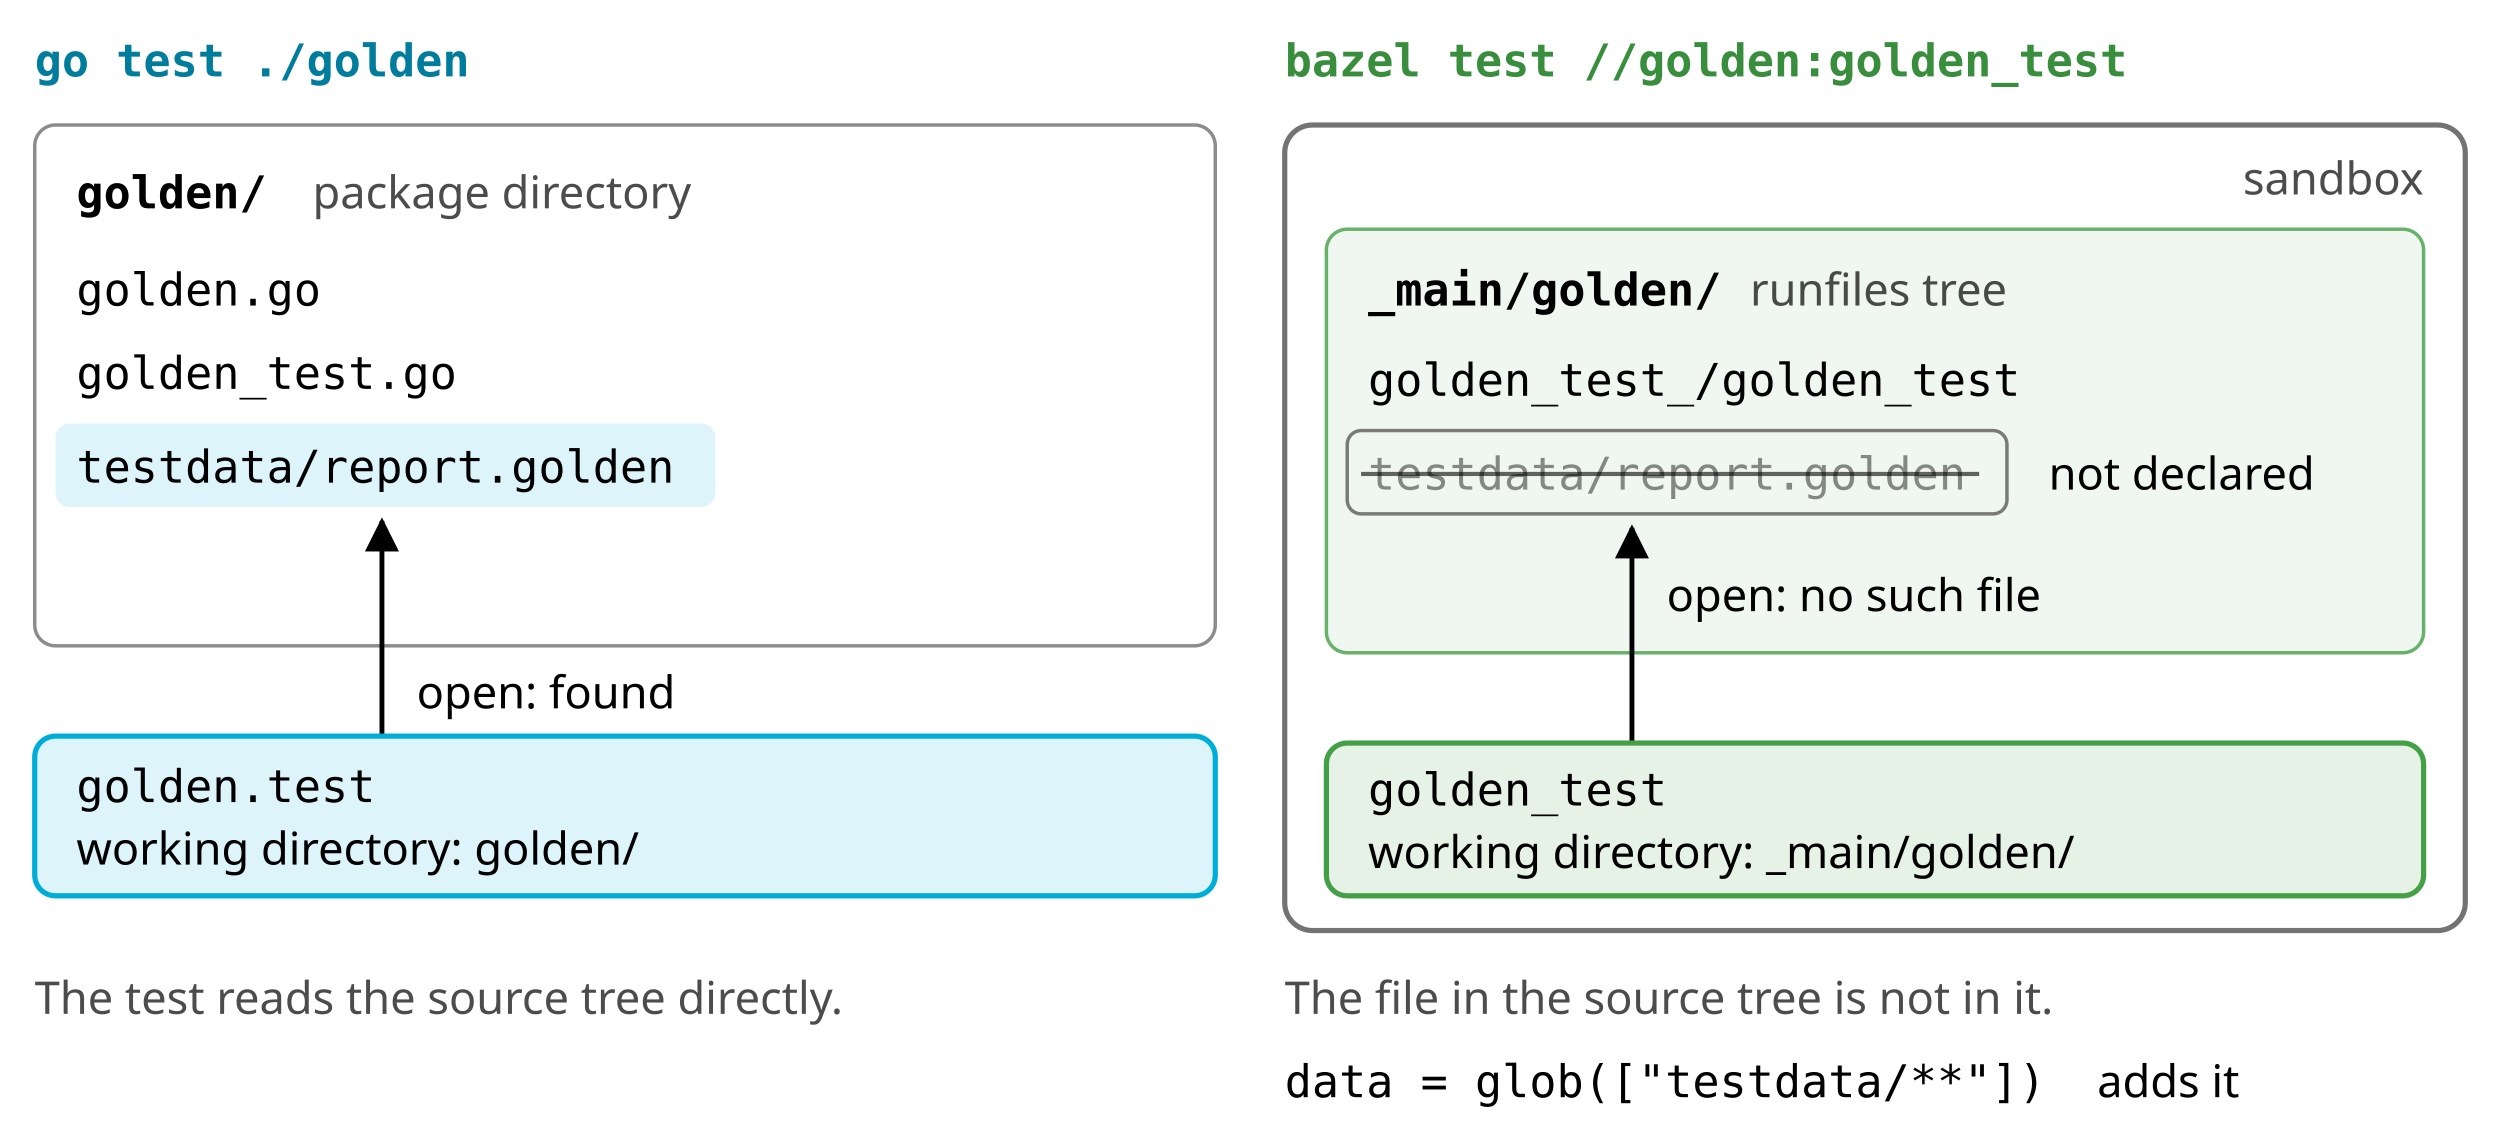
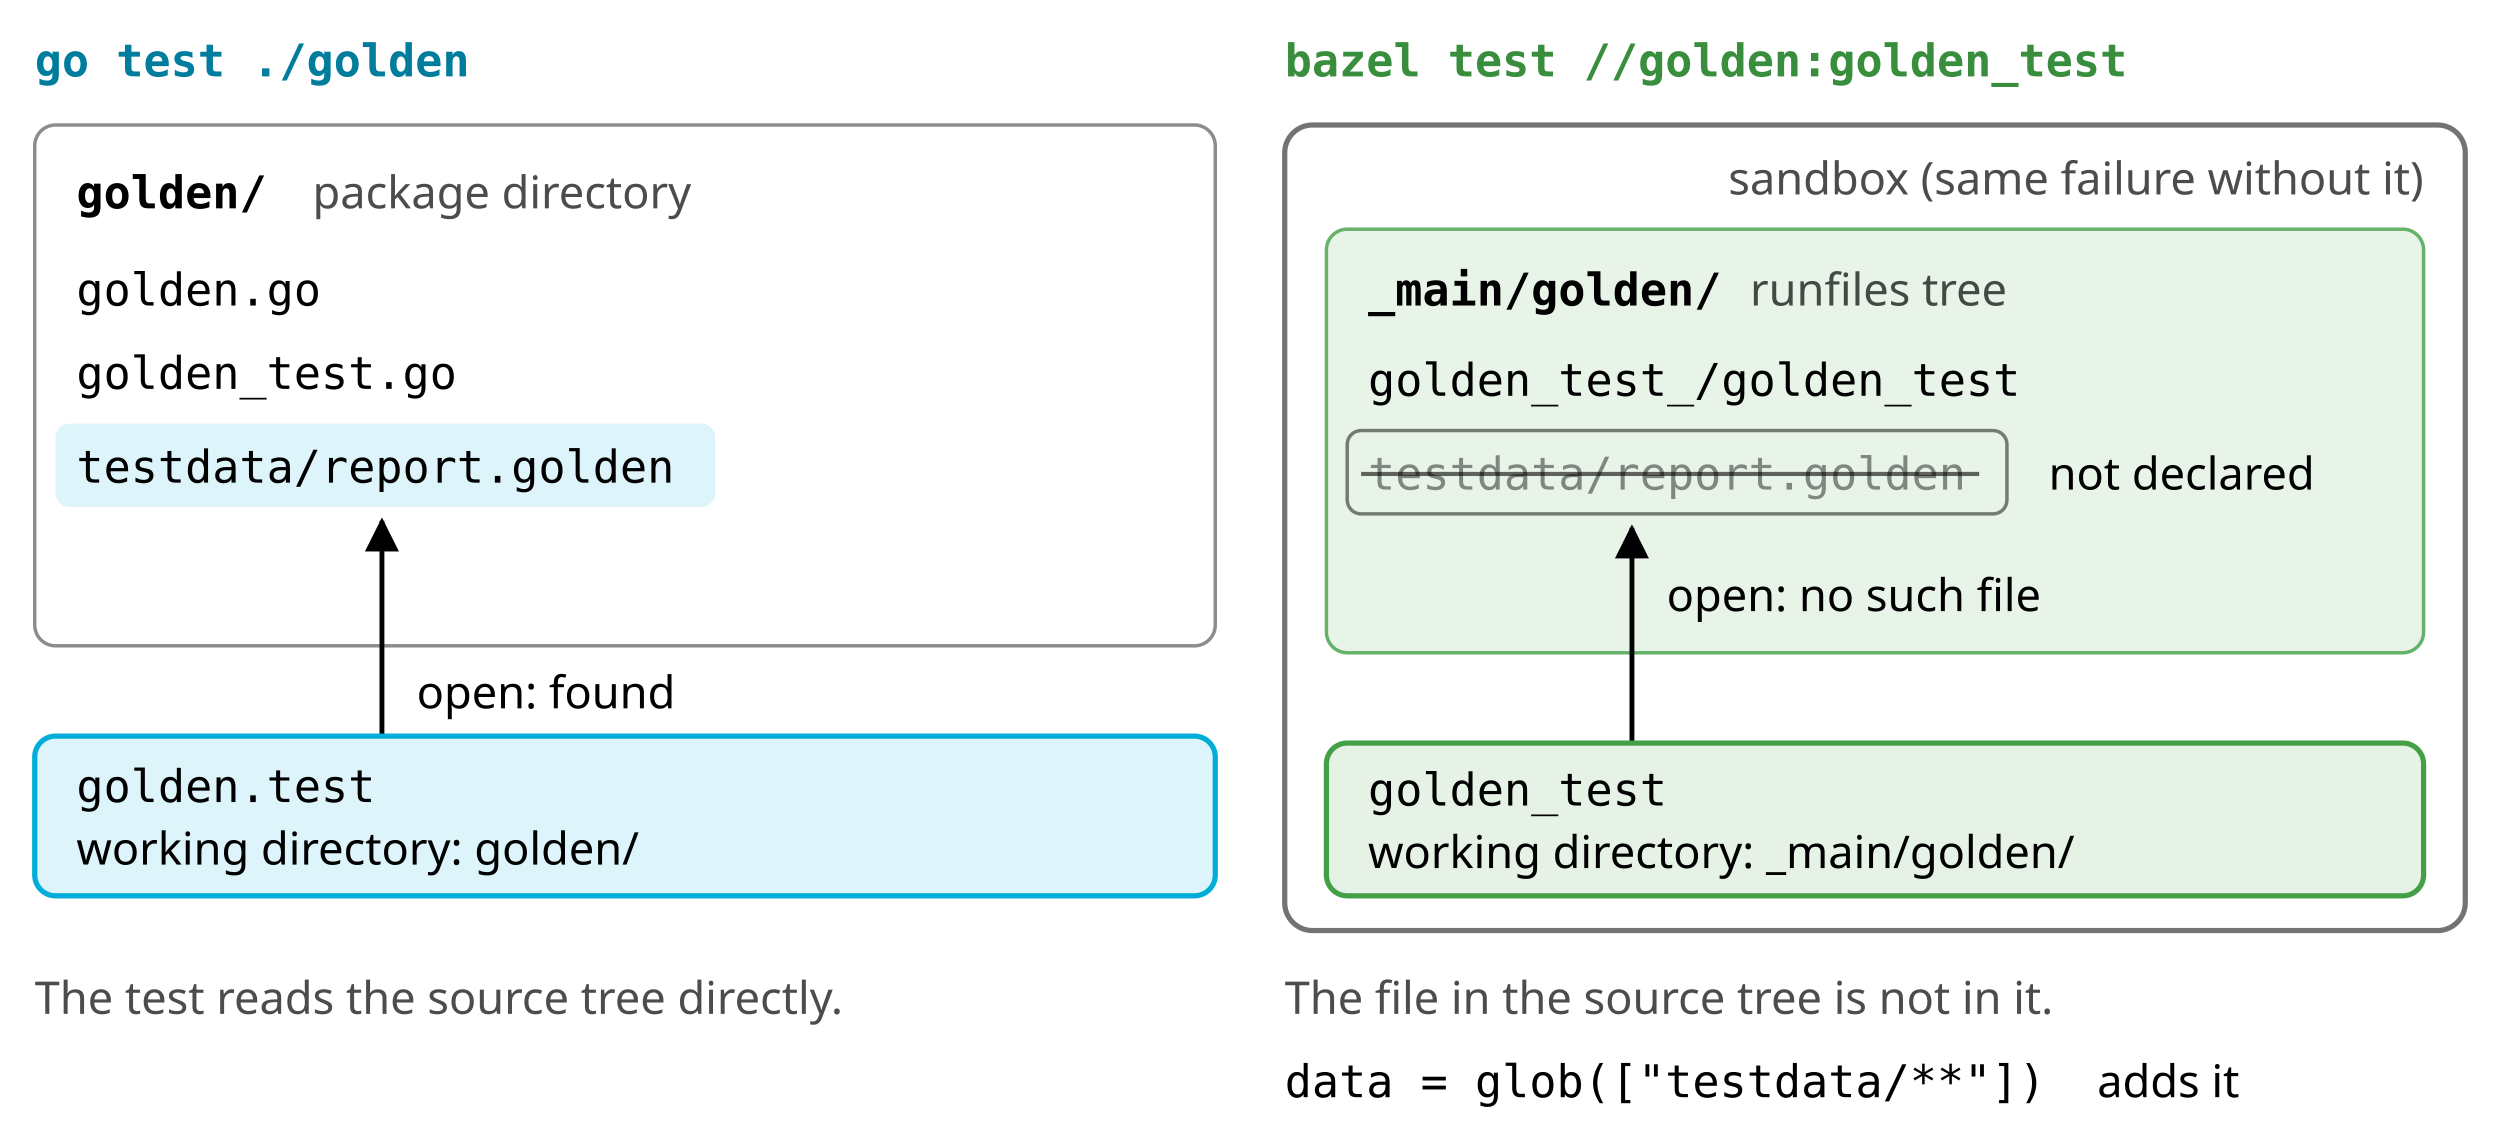
<svg xmlns="http://www.w3.org/2000/svg" viewBox="0 0 720 330" role="img" aria-labelledby="t3-1">
  <style>
    .t { font: 13px ui-sans-serif, system-ui, sans-serif; fill: currentColor; }
    .d { font: 13px ui-sans-serif, system-ui, sans-serif; fill: currentColor; opacity: .7; }
    .b { font: 600 13px ui-monospace, SFMono-Regular, Menlo, monospace; fill: currentColor; }
    .m { font: 13px ui-monospace, SFMono-Regular, Menlo, monospace; fill: currentColor; }
    .gone { font: 13px ui-monospace, SFMono-Regular, Menlo, monospace; fill: currentColor; opacity: .45; }
    .hgo { font: 600 13px ui-monospace, SFMono-Regular, Menlo, monospace; fill: #007D9C; }
    .hbz { font: 600 13px ui-monospace, SFMono-Regular, Menlo, monospace; fill: #388E3C; }
    .dir { fill: none; stroke: currentColor; stroke-opacity: .45; }
    .sbx { fill: none; stroke: currentColor; stroke-opacity: .55; stroke-width: 1.5; }
-     .rf { fill: #43A047; fill-opacity: .08; stroke: #43A047; stroke-opacity: .8; }
+     .rf { fill: #43A047; fill-opacity: .12; stroke: #43A047; stroke-opacity: .8; }
    .pgo { fill: #00ADD8; fill-opacity: .14; stroke: #00ADD8; stroke-width: 1.5; }
    .pbz { fill: #43A047; fill-opacity: .14; stroke: #43A047; stroke-width: 1.5; }
    .hit { fill: #00ADD8; fill-opacity: .14; }
    .miss { fill: none; stroke: currentColor; stroke-opacity: .5; }
    .strike { stroke: currentColor; stroke-opacity: .6; stroke-width: 1.2; }
    .edge { stroke: currentColor; stroke-width: 1.4; fill: none; }
  </style>
  <defs>
    <marker id="a31" viewBox="0 0 10 10" refX="9" refY="5" markerWidth="7" markerHeight="7" orient="auto">
      <path d="M0,0 L10,5 L0,10 z" fill="currentColor" />
    </marker>
  </defs>
  <text class="hgo" x="10" y="22">go test ./golden</text>
  <rect class="dir" x="10" y="36" width="340" height="150" rx="6" />
  <text class="b" x="22" y="60">golden/</text>
  <text class="d" x="90" y="60">package directory</text>
  <text class="m" x="22" y="88">golden.go</text>
  <text class="m" x="22" y="112">golden_test.go</text>
  <rect class="hit" x="16" y="122" width="190" height="24" rx="4" />
  <text class="m" x="22" y="139">testdata/report.golden</text>
  <path class="edge" d="M110,212 V150" marker-end="url(#a31)" />
  <text class="t" x="120" y="204">open: found</text>
  <rect class="pgo" x="10" y="212" width="340" height="46" rx="6" />
  <text class="m" x="22" y="231">golden.test</text>
  <text class="t" x="22" y="249">working directory: golden/</text>
  <text class="d" x="10" y="292">The test reads the source tree directly.</text>
  <text class="hbz" x="370" y="22">bazel test //golden:golden_test</text>
  <rect class="sbx" x="370" y="36" width="340" height="232" rx="8" />
-   <text class="d" x="698" y="56" text-anchor="end">sandbox</text>
+   <text class="d" x="698" y="56" text-anchor="end">sandbox (same failure without it)</text>
  <rect class="rf" x="382" y="66" width="316" height="122" rx="6" />
  <text class="b" x="394" y="88">_main/golden/</text>
  <text class="d" x="504" y="88">runfiles tree</text>
  <text class="m" x="394" y="114">golden_test_/golden_test</text>
  <rect class="miss" x="388" y="124" width="190" height="24" rx="4" />
  <text class="gone" x="394" y="141">testdata/report.golden</text>
  <path class="strike" d="M392,136.5 H570" />
  <text class="t" x="590" y="141">not declared</text>
  <text class="t" x="480" y="176">open: no such file</text>
  <path class="edge" d="M470,214 V152" marker-end="url(#a31)" />
  <rect class="pbz" x="382" y="214" width="316" height="44" rx="6" />
  <text class="m" x="394" y="232">golden_test</text>
  <text class="t" x="394" y="250">working directory: _main/golden/</text>
  <text class="d" x="370" y="292">The file in the source tree is not in it.</text>
  <text class="m" x="370" y="316">data = glob(["testdata/**"])</text>
  <text class="t" x="604" y="316">adds it</text>
</svg>
